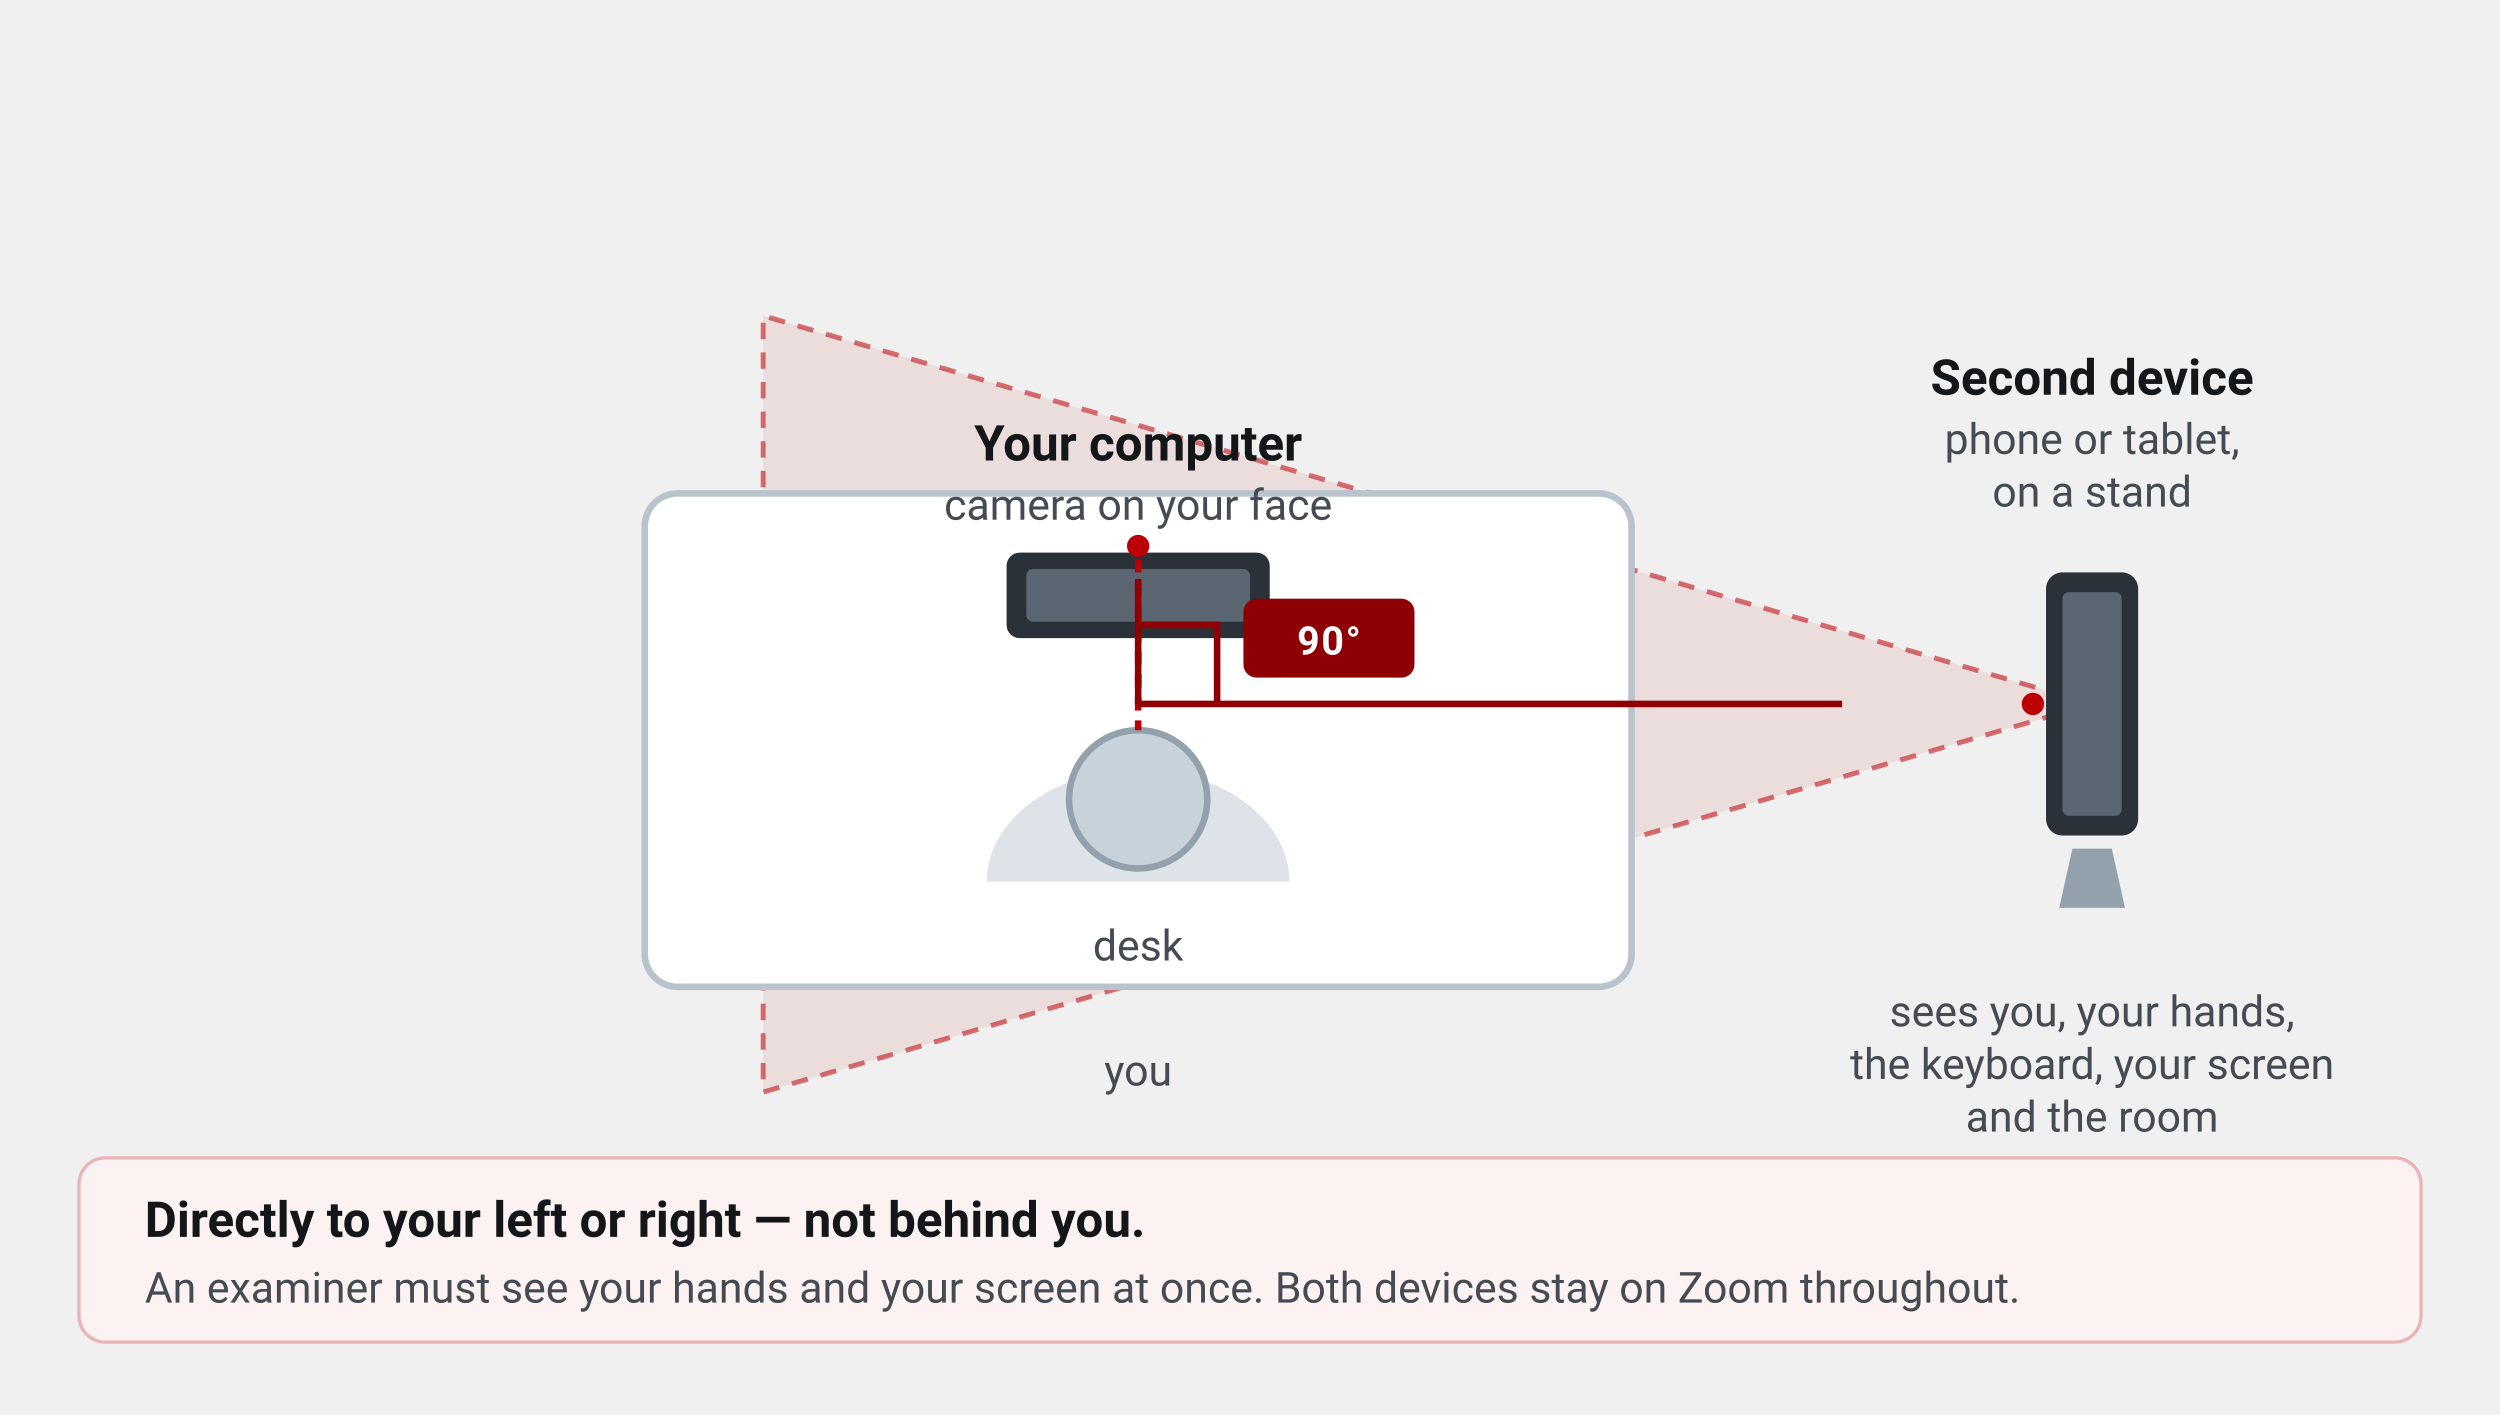
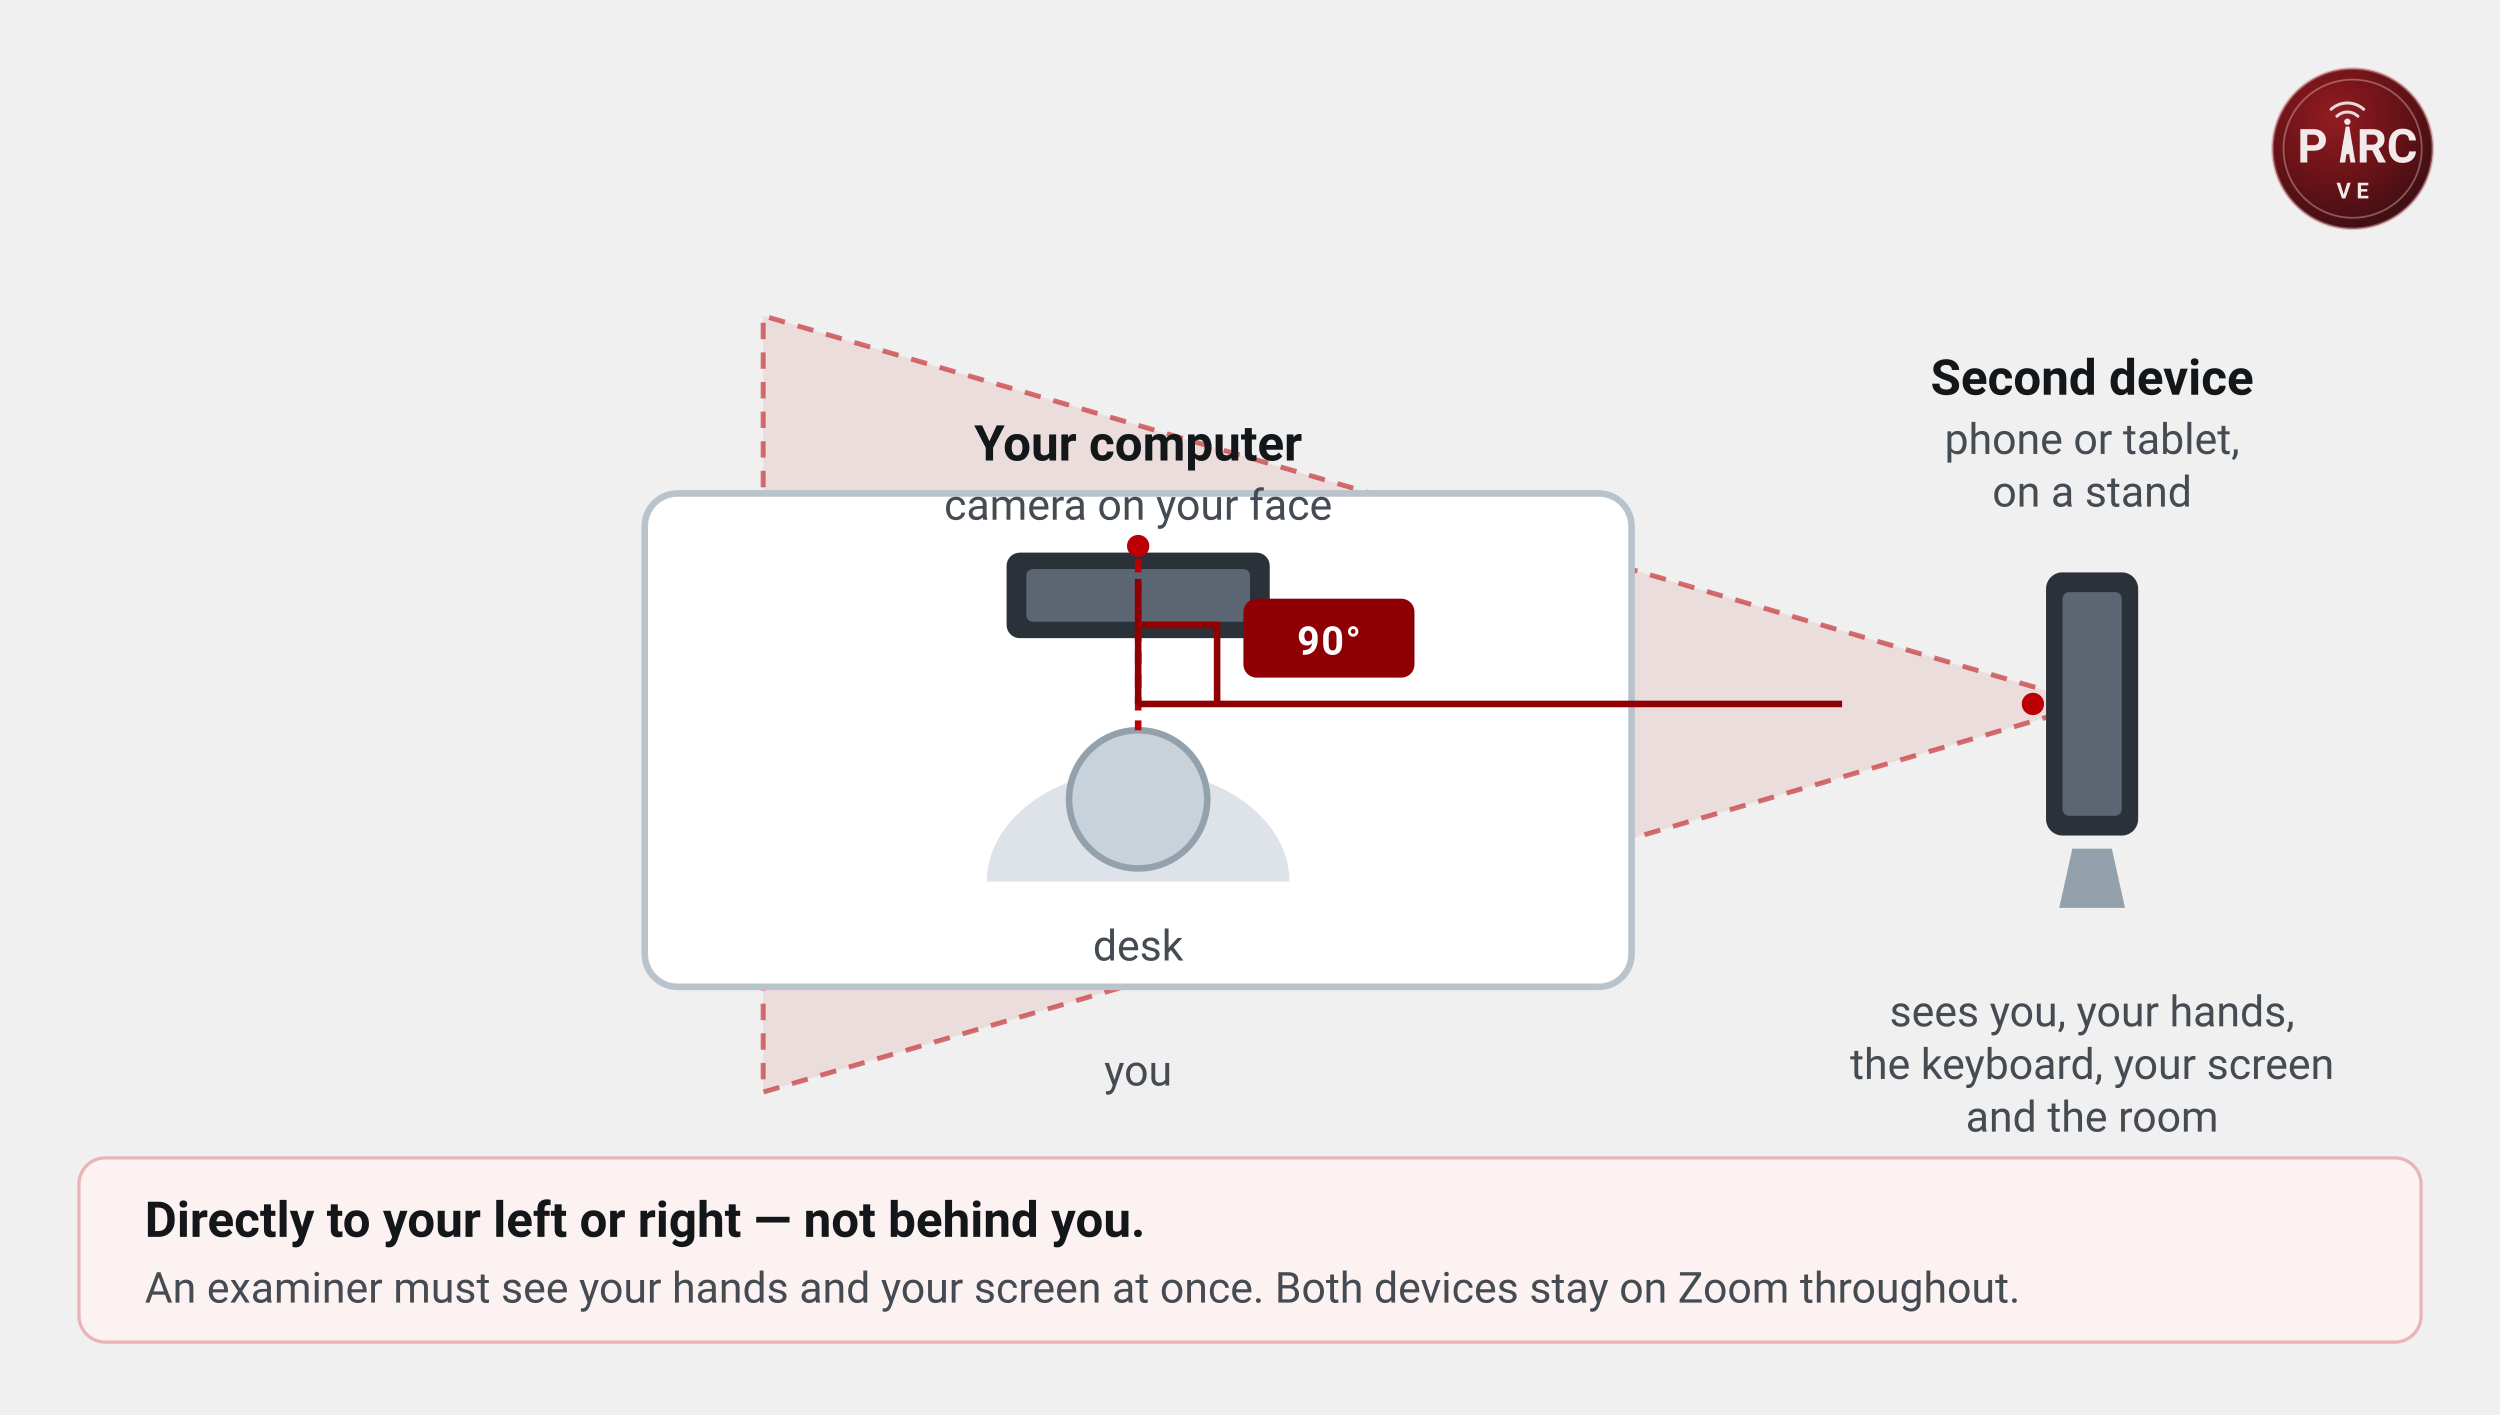
<svg xmlns="http://www.w3.org/2000/svg" viewBox="0 0 760 430" role="img" aria-labelledby="t2d-title t2d-desc" width="760" height="430">
  <style>
    .lbl   { font: 600 15px system-ui, -apple-system, "Segoe UI", Roboto, sans-serif; fill: #14171A; }
    .sub   { font: 400 13px system-ui, -apple-system, "Segoe UI", Roboto, sans-serif; fill: #454B52; }
    .tag   { font: 700 12px system-ui, -apple-system, "Segoe UI", Roboto, sans-serif; fill: #FFFFFF; letter-spacing: .04em; }
    .angle { font: 700 13px system-ui, -apple-system, "Segoe UI", Roboto, sans-serif; fill: #8E0004; }
  </style>
  <path d="M636 214 L232 96 L232 332 Z" fill="#BA0005" opacity=".08" />
  <path d="M636 214 L232 96 L232 332 Z" fill="none" stroke="#BA0005" stroke-width="1.5" stroke-dasharray="5 4" opacity=".55" />
  <rect x="196" y="150" width="300" height="150" rx="10" fill="#FFFFFF" stroke="#B9C3CC" stroke-width="2" />
  <text class="sub" x="346" y="292" text-anchor="middle">desk</text>
  <path d="M300 268 a46 34 0 0 1 92 0 z" fill="#DDE3E9" />
  <circle cx="346" cy="243" r="21" fill="#C8D2DA" stroke="#93A1AC" stroke-width="2" />
  <text class="sub" x="346" y="330" text-anchor="middle">you</text>
  <rect x="306" y="168" width="80" height="26" rx="4" fill="#2B3138" />
  <rect x="312" y="173" width="68" height="16" rx="2" fill="#5C6672" />
  <circle cx="346" cy="166" r="3.4" fill="#BA0005" />
  <path d="M346 170 L346 222" stroke="#BA0005" stroke-width="2" stroke-dasharray="4 3" />
  <text class="lbl" x="346" y="140" text-anchor="middle">Your computer</text>
  <text class="sub" x="346" y="158" text-anchor="middle">camera on your face</text>
  <g transform="translate(636 214)">
    <rect x="-14" y="-40" width="28" height="80" rx="5" fill="#2B3138" />
    <rect x="-9" y="-34" width="18" height="68" rx="2" fill="#5C6672" />
    <circle cx="-18" cy="0" r="3.4" fill="#BA0005" />
    <path d="M-6 44 L6 44 L10 62 L-10 62 Z" fill="#93A1AC" />
  </g>
  <text class="lbl" x="636" y="120" text-anchor="middle">Second device</text>
  <text class="sub" x="636" y="138" text-anchor="middle">phone or tablet,</text>
  <text class="sub" x="636" y="154" text-anchor="middle">on a stand</text>
  <text class="sub" x="636" y="312" text-anchor="middle">sees you, your hands,</text>
  <text class="sub" x="636" y="328" text-anchor="middle">the keyboard, your screen</text>
  <text class="sub" x="636" y="344" text-anchor="middle">and the room</text>
  <path d="M346 214 L560 214" stroke="#8E0004" stroke-width="2" />
  <path d="M346 214 L346 176" stroke="#8E0004" stroke-width="2" />
  <path d="M346 190 L370 190 L370 214" fill="none" stroke="#8E0004" stroke-width="2" />
  <rect x="378" y="182" width="52" height="24" rx="4" fill="#8E0004" />
  <text class="tag" x="404" y="199" text-anchor="middle">90°</text>
  <rect x="24" y="352" width="712" height="56" rx="8" fill="#FDF2F2" stroke="#E8B4B6" />
  <text class="lbl" x="44" y="376">Directly to your left or right — not behind you.</text>
  <text class="sub" x="44" y="396">An examiner must see your hands and your screen at once. Both devices stay on Zoom throughout.</text>
+   <g transform="translate(690 20) scale(0.42)" opacity="0.95">
+     <defs>
+       <radialGradient id="pmDiscA" cx="38%" cy="30%" r="80%">
+         <stop offset="0%" stop-color="#8E1218" />
+         <stop offset="55%" stop-color="#5E070C" />
+         <stop offset="100%" stop-color="#2B0305" />
+       </radialGradient>
+     </defs>
+     <circle cx="60" cy="60" r="58" fill="url(#pmDiscA)" />
+     <circle cx="60" cy="60" r="58" fill="none" stroke="#C9848A" stroke-width="2" opacity=".5" />
+     <circle cx="60" cy="60" r="50" fill="none" stroke="#E9C3C6" stroke-width="1.3" opacity=".4" />
+     <g font-family="system-ui, -apple-system, 'Segoe UI', Roboto, Arial, sans-serif" font-weight="700" fill="#F2E9EA">
+       <text x="20" y="70" font-size="34">P</text>
+       <text x="63" y="70" font-size="34">RC</text>
+       <text x="60" y="96" font-size="16" letter-spacing="4" text-anchor="middle">VE</text>
+     </g>
+     <g fill="#F2E9EA">
+       <path d="M50.6 70 L55 44 h2.6 l4.4 26 h-3.6 l-.9-6 h-2 l-.9 6 z" />
+       <rect x="52.6" y="58" width="7.2" height="2.6" />
+       <circle cx="56.2" cy="40.5" r="2.3" />
+     </g>
+     <g fill="none" stroke="#F2E9EA" stroke-width="2.2" stroke-linecap="round" opacity=".92">
+       <path d="M48.6 36.5 a11 11 0 0 1 15.2 0" />
+       <path d="M44.4 31.5 a17.5 17.5 0 0 1 23.6 0" />
+     </g>
+   </g>
</svg>
